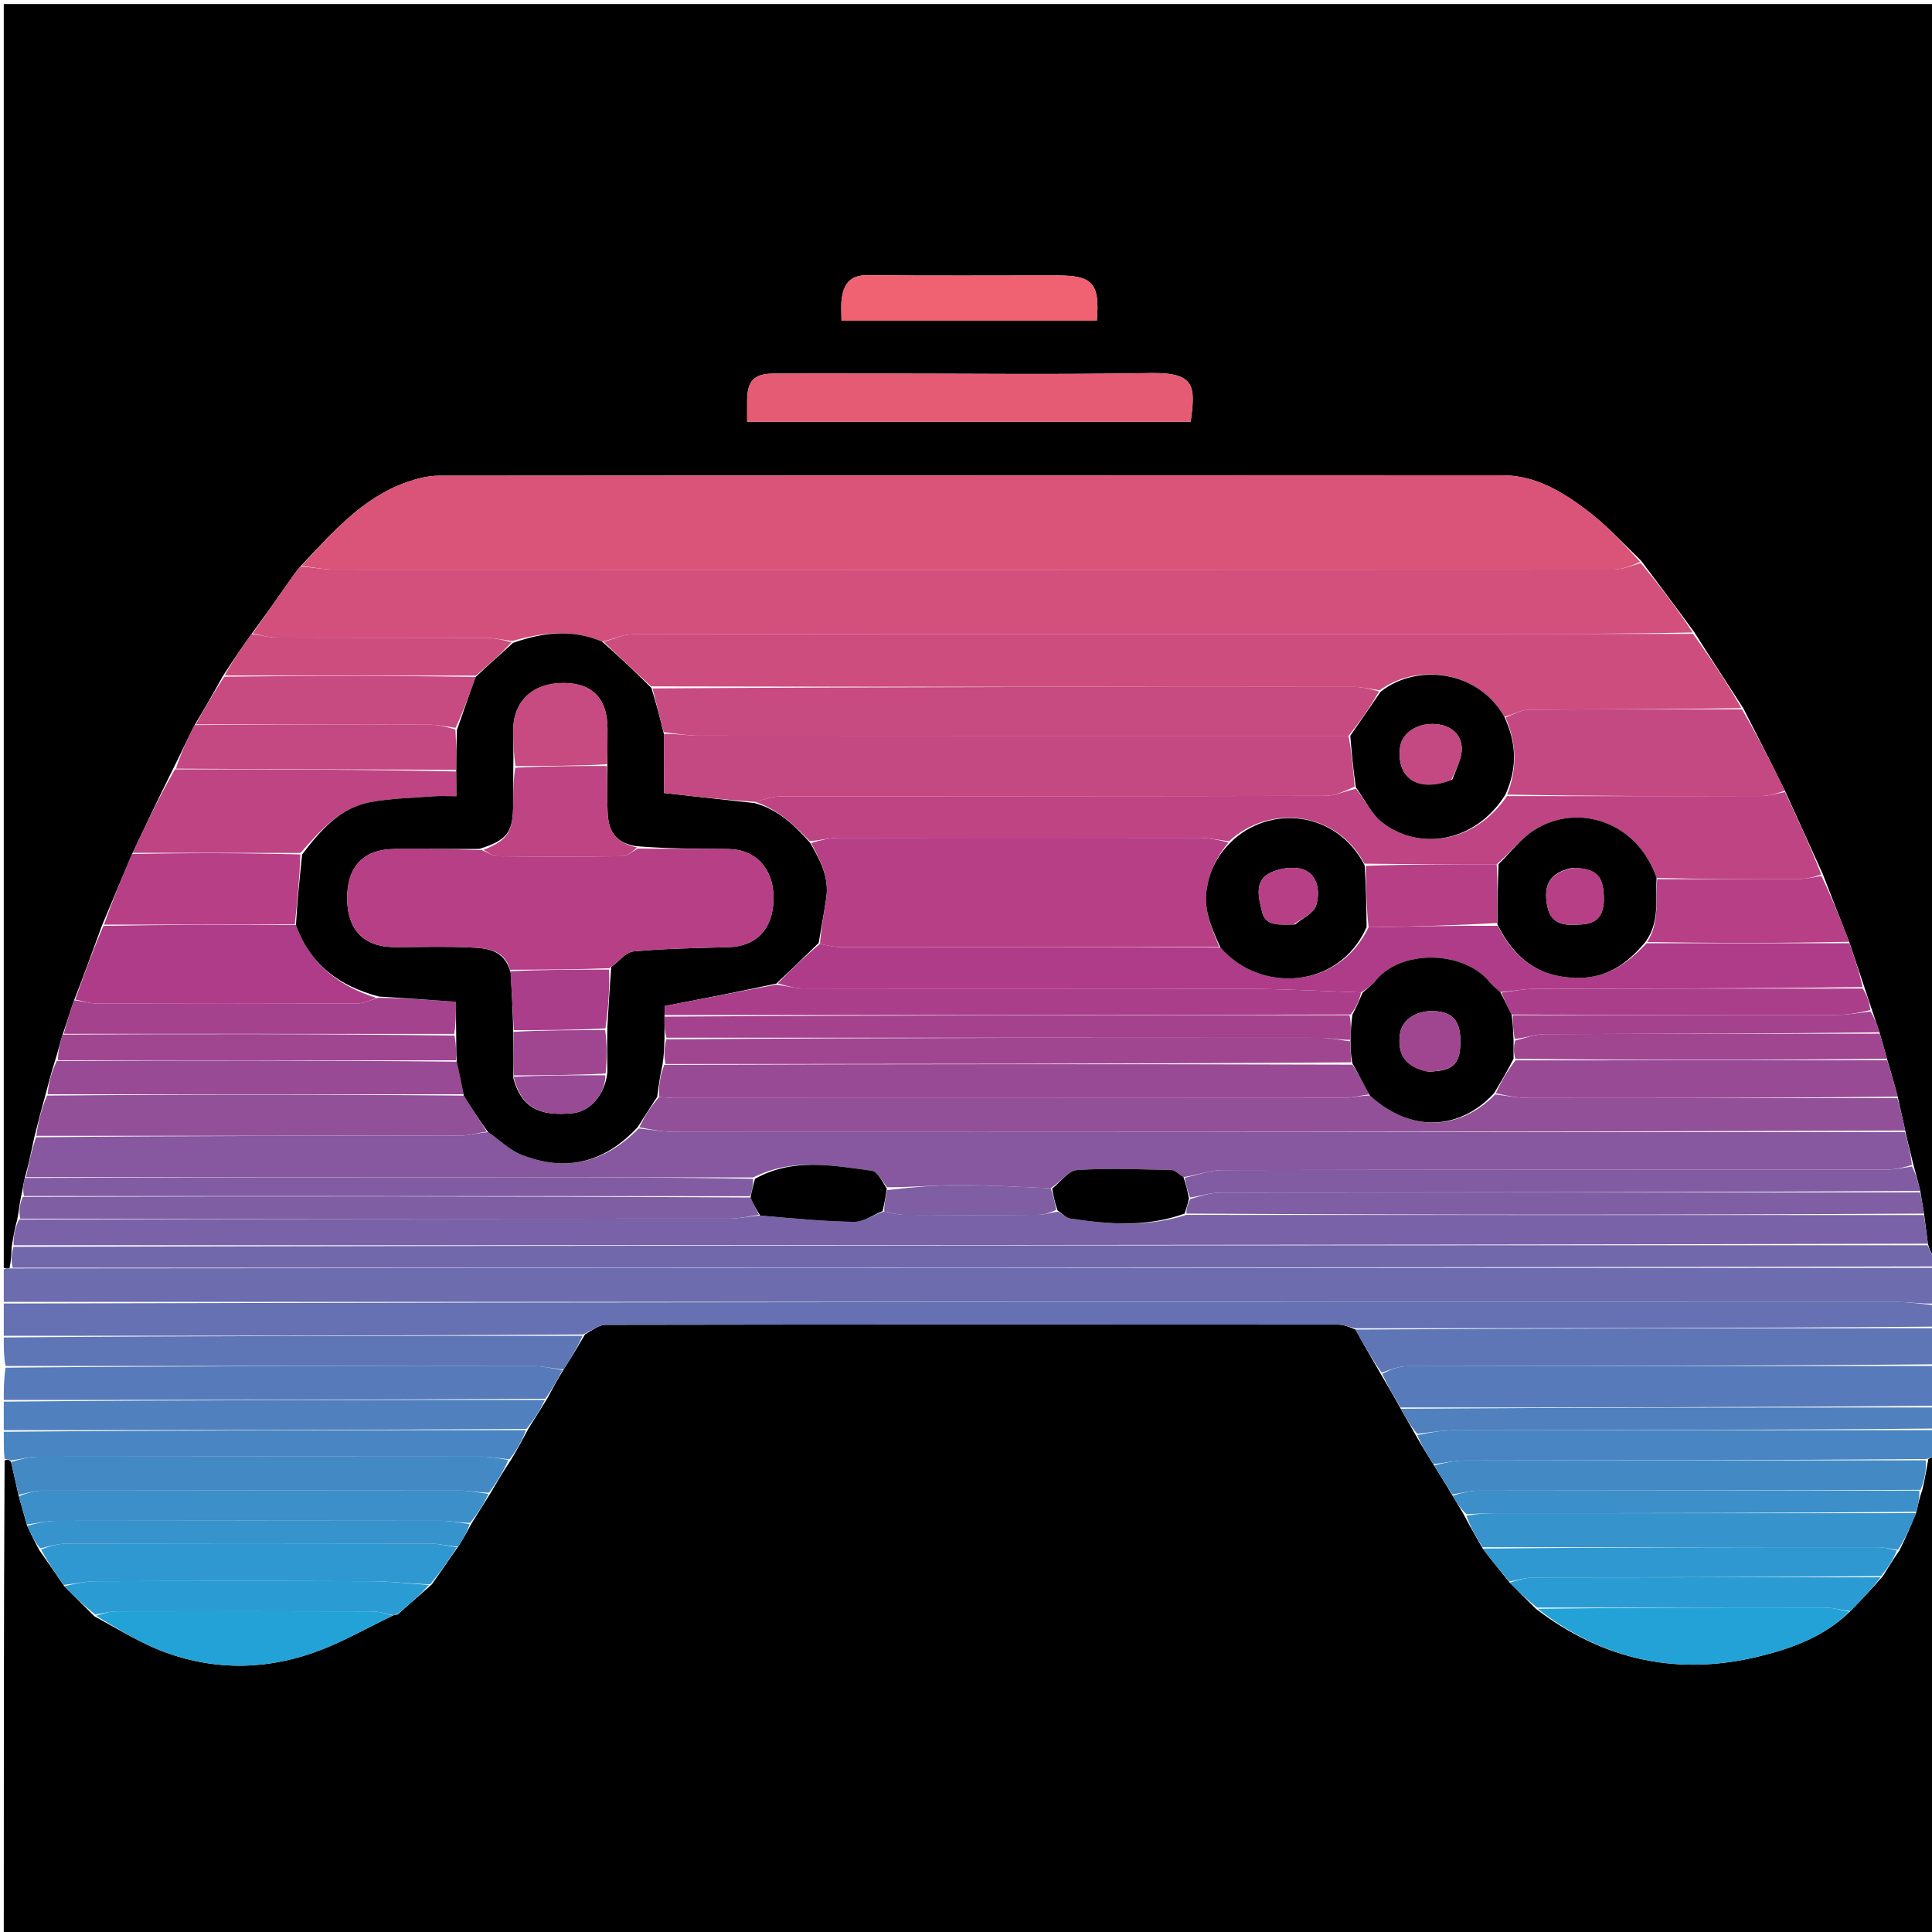
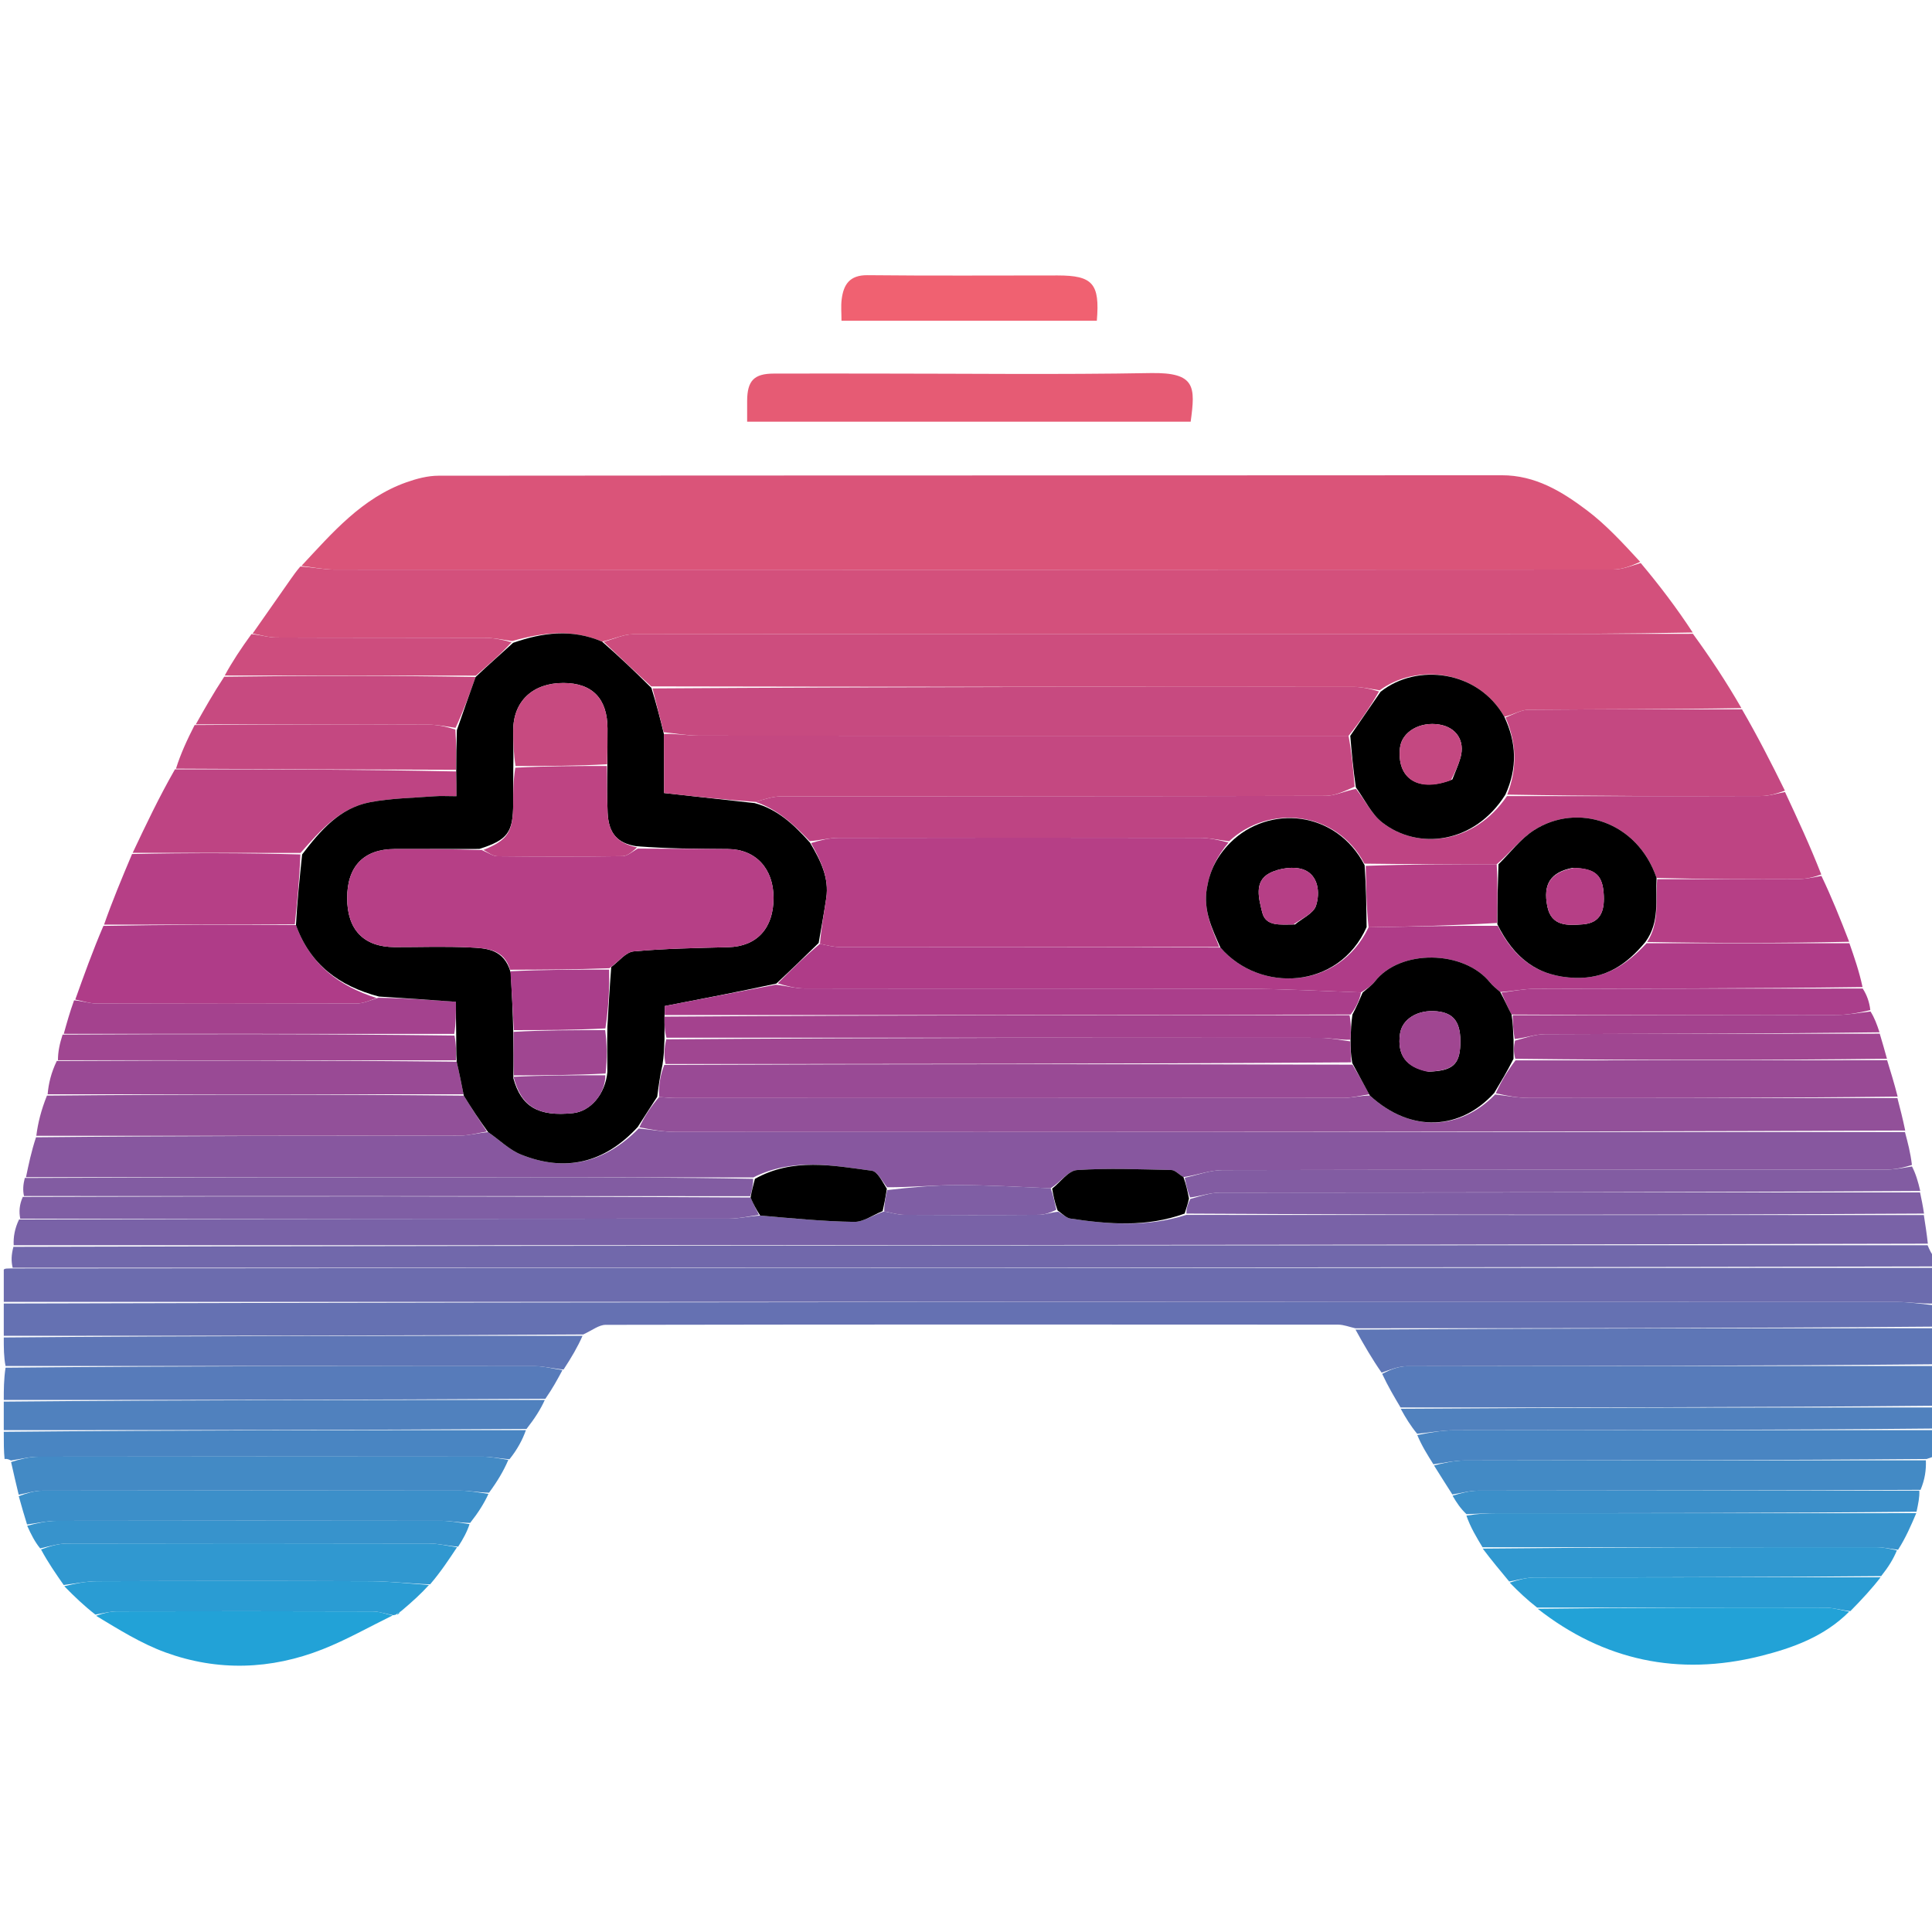
<svg xmlns="http://www.w3.org/2000/svg" version="1.1" id="Layer_1" x="0px" y="0px" width="100%" viewBox="0 0 512 512" enable-background="new 0 0 512 512" xml:space="preserve">
-   <path fill="#000000" opacity="1" stroke="none" d=" M1,336   C1,224.374 1,112.748 1,1.061   C171.563,1.061 342.126,1.061 513,1.061   C513,111.356 513,221.712 512.669,332.785   C511.836,332.336 511.335,331.169 510.901,329.591   C510.59,326.787 510.212,324.394 509.887,321.615   C509.571,319.487 509.202,317.744 508.886,315.618   C508.311,313.123 507.682,311.011 507.032,308.501   C506.285,305.404 505.559,302.705 504.899,299.604   C504.255,296.469 503.544,293.734 502.897,290.61   C502.009,287.134 501.058,284.047 500.062,280.577   C499.394,278.108 498.772,276.021 498.088,273.569   C497.392,271.457 496.757,269.71 496.071,267.594   C495.387,265.472 494.753,263.718 494.068,261.576   C492.714,257.445 491.411,253.701 490.048,249.58   C487.676,243.435 485.363,237.668 483.011,231.529   C479.664,224.07 476.355,216.983 473.013,209.53   C469.359,202.101 465.739,195.037 461.968,187.651   C457.584,180.874 453.351,174.418 449.059,167.608   C444.35,161.134 439.7,155.015 434.915,148.593   C430.058,143.902 425.658,139.089 420.538,135.232   C413.926,130.251 406.896,125.94 397.983,125.947   C304.055,126.021 210.128,125.977 116.2,126.067   C113.355,126.07 110.398,126.855 107.685,127.818   C95.908,132 88.058,141.207 79.588,150.133   C78.554,151.34 77.812,152.379 77.079,153.426   C73.702,158.247 70.327,163.071 66.635,168.041   C63.912,171.799 61.505,175.409 58.956,179.344   C56.505,183.767 54.197,187.866 51.584,192.141   C49.557,196.089 47.834,199.862 45.839,203.817   C42.099,211.332 38.633,218.665 35.001,226.322   C32.279,232.764 29.722,238.881 26.996,245.331   C24.533,252.074 22.241,258.485 19.631,265.097   C18.509,268.19 17.703,271.082 16.589,274.182   C15.814,276.58 15.349,278.77 14.573,281.161   C13.565,284.243 12.866,287.122 11.987,290.346   C10.927,294.128 10.047,297.565 9.085,301.392   C8.298,305.175 7.593,308.567 6.573,312.175   C6.133,313.913 6.009,315.435 5.562,317.184   C5.122,319.259 5.004,321.107 4.57,323.169   C3.891,325.59 3.528,327.796 3.1,330.425   C2.984,332.551 2.935,334.255 2.514,336.132   C1.762,336.203 1.381,336.101 1,336  M230.5,98.997   C222.008,98.997 213.517,98.976 205.025,99.005   C199.83,99.023 198.037,100.891 198.002,106.193   C197.99,107.977 198,109.761 198,111.75   C237.502,111.75 276.538,111.75 315.54,111.75   C316.789,102.519 316.934,98.654 304.925,98.867   C280.457,99.302 255.976,98.997 230.5,98.997  M240.501,84.997   C257.243,84.997 273.984,84.997 290.671,84.997   C291.511,75.133 289.559,72.997 280.263,72.997   C263.472,72.997 246.68,73.105 229.891,72.929   C225.119,72.879 223.512,75.45 223.038,79.44   C222.832,81.17 223.003,82.945 223.003,84.997   C228.908,84.997 234.205,84.997 240.501,84.997  z" />
-   <path fill="#000000" opacity="1" stroke="none" d=" M513,386   C513,428.309 513,470.618 513,512.964   C342.455,512.964 171.91,512.964 1,512.964   C1,471.313 1,429.625 1.215,387.117   C1.917,386.547 2.404,386.796 2.937,387.456   C3.638,390.614 4.294,393.361 4.972,396.495   C5.718,399.255 6.442,401.627 7.204,404.341   C8.244,406.658 9.248,408.634 10.471,410.889   C12.754,414.126 14.818,417.084 17.027,420.357   C19.745,423.13 22.317,425.588 25.056,428.356   C31.413,431.788 37.372,435.544 43.841,437.902   C57.698,442.955 71.792,442.486 85.491,437.077   C91.864,434.561 97.875,431.127 104.285,428.056   C104.521,428.002 104.986,427.872 105.264,427.906   C105.745,427.642 105.949,427.345 106.452,426.904   C109.205,424.528 111.66,422.295 114.414,419.899   C116.847,416.504 118.981,413.272 121.413,409.886   C122.752,407.82 123.793,405.91 124.989,403.687   C126.711,400.91 128.277,398.447 130,395.669   C131.806,392.586 133.455,389.818 135.407,386.884   C137.083,384.146 138.458,381.575 139.986,378.69   C141.705,375.918 143.269,373.461 144.99,370.688   C146.447,367.95 147.748,365.527 149.354,362.934   C151.384,359.842 153.109,356.922 155.023,353.645   C156.97,352.527 158.726,351.099 160.485,351.096   C225.182,350.982 289.879,350.993 354.577,351.042   C356.108,351.043 357.638,351.671 359.218,352.351   C361.496,356.501 363.725,360.306 366.099,364.426   C367.884,367.492 369.525,370.245 371.205,373.338   C372.547,375.787 373.849,377.896 375.187,380.348   C376.772,383.142 378.319,385.595 380.024,388.362   C381.75,391.134 383.319,393.59 384.942,396.377   C386.031,398.25 387.067,399.79 388.091,401.717   C389.681,404.749 391.284,407.395 392.938,410.394   C395.311,413.535 397.633,416.324 400.087,419.413   C402.44,421.822 404.661,423.931 407.033,426.356   C425.006,440.064 444.823,444.262 466.421,438.902   C475.066,436.756 483.503,433.695 490.366,426.966   C493.4,423.883 496.117,420.943 498.985,417.691   C500.44,415.286 501.743,413.193 503.361,410.921   C505.06,407.498 506.445,404.251 507.901,400.622   C508.353,398.507 508.733,396.774 509.439,394.834   C510.121,392.085 510.477,389.543 511.033,386.652   C511.822,386.201 512.411,386.1 513,386  z" />
+   <path fill="transparent" opacity="1" stroke="none" d=" M1,336   C1,224.374 1,112.748 1,1.061   C171.563,1.061 342.126,1.061 513,1.061   C513,111.356 513,221.712 512.669,332.785   C511.836,332.336 511.335,331.169 510.901,329.591   C510.59,326.787 510.212,324.394 509.887,321.615   C509.571,319.487 509.202,317.744 508.886,315.618   C508.311,313.123 507.682,311.011 507.032,308.501   C506.285,305.404 505.559,302.705 504.899,299.604   C504.255,296.469 503.544,293.734 502.897,290.61   C502.009,287.134 501.058,284.047 500.062,280.577   C499.394,278.108 498.772,276.021 498.088,273.569   C497.392,271.457 496.757,269.71 496.071,267.594   C495.387,265.472 494.753,263.718 494.068,261.576   C492.714,257.445 491.411,253.701 490.048,249.58   C487.676,243.435 485.363,237.668 483.011,231.529   C479.664,224.07 476.355,216.983 473.013,209.53   C469.359,202.101 465.739,195.037 461.968,187.651   C457.584,180.874 453.351,174.418 449.059,167.608   C444.35,161.134 439.7,155.015 434.915,148.593   C430.058,143.902 425.658,139.089 420.538,135.232   C413.926,130.251 406.896,125.94 397.983,125.947   C304.055,126.021 210.128,125.977 116.2,126.067   C113.355,126.07 110.398,126.855 107.685,127.818   C95.908,132 88.058,141.207 79.588,150.133   C78.554,151.34 77.812,152.379 77.079,153.426   C73.702,158.247 70.327,163.071 66.635,168.041   C63.912,171.799 61.505,175.409 58.956,179.344   C56.505,183.767 54.197,187.866 51.584,192.141   C49.557,196.089 47.834,199.862 45.839,203.817   C42.099,211.332 38.633,218.665 35.001,226.322   C32.279,232.764 29.722,238.881 26.996,245.331   C24.533,252.074 22.241,258.485 19.631,265.097   C18.509,268.19 17.703,271.082 16.589,274.182   C15.814,276.58 15.349,278.77 14.573,281.161   C13.565,284.243 12.866,287.122 11.987,290.346   C10.927,294.128 10.047,297.565 9.085,301.392   C8.298,305.175 7.593,308.567 6.573,312.175   C6.133,313.913 6.009,315.435 5.562,317.184   C5.122,319.259 5.004,321.107 4.57,323.169   C3.891,325.59 3.528,327.796 3.1,330.425   C2.984,332.551 2.935,334.255 2.514,336.132   C1.762,336.203 1.381,336.101 1,336  M230.5,98.997   C222.008,98.997 213.517,98.976 205.025,99.005   C199.83,99.023 198.037,100.891 198.002,106.193   C197.99,107.977 198,109.761 198,111.75   C237.502,111.75 276.538,111.75 315.54,111.75   C316.789,102.519 316.934,98.654 304.925,98.867   C280.457,99.302 255.976,98.997 230.5,98.997  M240.501,84.997   C257.243,84.997 273.984,84.997 290.671,84.997   C291.511,75.133 289.559,72.997 280.263,72.997   C263.472,72.997 246.68,73.105 229.891,72.929   C225.119,72.879 223.512,75.45 223.038,79.44   C222.832,81.17 223.003,82.945 223.003,84.997   C228.908,84.997 234.205,84.997 240.501,84.997  z" />
+   <path fill="transparent" opacity="1" stroke="none" d=" M513,386   C513,428.309 513,470.618 513,512.964   C342.455,512.964 171.91,512.964 1,512.964   C1,471.313 1,429.625 1.215,387.117   C1.917,386.547 2.404,386.796 2.937,387.456   C3.638,390.614 4.294,393.361 4.972,396.495   C5.718,399.255 6.442,401.627 7.204,404.341   C8.244,406.658 9.248,408.634 10.471,410.889   C12.754,414.126 14.818,417.084 17.027,420.357   C19.745,423.13 22.317,425.588 25.056,428.356   C31.413,431.788 37.372,435.544 43.841,437.902   C57.698,442.955 71.792,442.486 85.491,437.077   C91.864,434.561 97.875,431.127 104.285,428.056   C104.521,428.002 104.986,427.872 105.264,427.906   C105.745,427.642 105.949,427.345 106.452,426.904   C109.205,424.528 111.66,422.295 114.414,419.899   C116.847,416.504 118.981,413.272 121.413,409.886   C122.752,407.82 123.793,405.91 124.989,403.687   C126.711,400.91 128.277,398.447 130,395.669   C131.806,392.586 133.455,389.818 135.407,386.884   C137.083,384.146 138.458,381.575 139.986,378.69   C141.705,375.918 143.269,373.461 144.99,370.688   C146.447,367.95 147.748,365.527 149.354,362.934   C151.384,359.842 153.109,356.922 155.023,353.645   C156.97,352.527 158.726,351.099 160.485,351.096   C225.182,350.982 289.879,350.993 354.577,351.042   C356.108,351.043 357.638,351.671 359.218,352.351   C361.496,356.501 363.725,360.306 366.099,364.426   C367.884,367.492 369.525,370.245 371.205,373.338   C372.547,375.787 373.849,377.896 375.187,380.348   C376.772,383.142 378.319,385.595 380.024,388.362   C381.75,391.134 383.319,393.59 384.942,396.377   C386.031,398.25 387.067,399.79 388.091,401.717   C389.681,404.749 391.284,407.395 392.938,410.394   C395.311,413.535 397.633,416.324 400.087,419.413   C402.44,421.822 404.661,423.931 407.033,426.356   C425.006,440.064 444.823,444.262 466.421,438.902   C475.066,436.756 483.503,433.695 490.366,426.966   C493.4,423.883 496.117,420.943 498.985,417.691   C500.44,415.286 501.743,413.193 503.361,410.921   C505.06,407.498 506.445,404.251 507.901,400.622   C508.353,398.507 508.733,396.774 509.439,394.834   C510.121,392.085 510.477,389.543 511.033,386.652   C511.822,386.201 512.411,386.1 513,386  z" />
  <path fill="#6C6CAE" opacity="1" stroke="none" d=" M1,336.45   C1.381,336.101 1.762,336.203 2.987,336.141   C173.555,335.986 343.277,335.993 513,336   C513,339.031 513,342.061 512.592,345.458   C509.046,345.549 505.909,345.035 502.772,345.034   C335.515,344.996 168.257,345 1,345   C1,342.3 1,339.6 1,336.45  z" />
  <path fill="#6571B2" opacity="1" stroke="none" d=" M1,345.45   C168.257,345 335.515,344.996 502.772,345.034   C505.909,345.035 509.046,345.549 512.592,345.912   C513,347.714 513,349.429 512.531,351.572   C461.098,352.003 410.134,352.004 359.169,352.006   C357.638,351.671 356.108,351.043 354.577,351.042   C289.879,350.993 225.182,350.982 160.485,351.096   C158.726,351.099 156.97,352.527 154.565,353.645   C102.945,354 51.973,354 1,354   C1,351.3 1,348.6 1,345.45  z" />
  <path fill="#7168AB" opacity="1" stroke="none" d=" M513,335.625   C343.277,335.993 173.555,335.986 3.359,335.969   C2.935,334.255 2.984,332.551 3.558,330.424   C172.999,330.002 341.916,330.002 510.834,330.002   C511.335,331.169 511.836,332.336 512.669,333.251   C513,333.75 513,334.5 513,335.625  z" />
  <path fill="#577BBA" opacity="1" stroke="none" d=" M371.165,372.998   C369.525,370.245 367.884,367.492 366.285,364.079   C368.503,362.946 370.68,362.064 372.858,362.06   C419.572,361.981 466.286,362 513,362   C513,365.361 513,368.723 512.531,372.541   C465.097,372.998 418.131,372.998 371.165,372.998  z" />
  <path fill="#5E76B6" opacity="1" stroke="none" d=" M513,361.546   C466.286,362 419.572,361.981 372.858,362.06   C370.68,362.064 368.503,362.946 366.14,363.766   C363.725,360.306 361.496,356.501 359.218,352.351   C410.134,352.004 461.098,352.003 512.531,352   C513,355.031 513,358.061 513,361.546  z" />
  <path fill="#577BBA" opacity="1" stroke="none" d=" M149.05,363.105   C147.748,365.527 146.447,367.95 144.532,370.687   C96.279,371.001 48.639,371.001 1,371   C1,368.3 1,365.6 1.469,362.45   C48.554,362 95.17,361.983 141.786,362.047   C144.208,362.05 146.629,362.737 149.05,363.105  z" />
  <path fill="#5E76B6" opacity="1" stroke="none" d=" M149.354,362.934   C146.629,362.737 144.208,362.05 141.786,362.047   C95.17,361.983 48.554,362 1.469,362   C1,359.629 1,357.259 1,354.444   C51.973,354 102.945,354 154.376,354.001   C153.109,356.922 151.384,359.842 149.354,362.934  z" />
  <path fill="#5081BE" opacity="1" stroke="none" d=" M1,371.444   C48.639,371.001 96.279,371.001 144.376,371.003   C143.269,373.461 141.705,375.918 139.528,378.689   C92.944,379.002 46.972,379.001 1,379   C1,376.629 1,374.259 1,371.444  z" />
  <path fill="#4985C2" opacity="1" stroke="none" d=" M379.866,388.047   C378.319,385.595 376.772,383.142 375.596,380.305   C379.097,379.614 382.226,379.044 385.356,379.04   C427.904,378.981 470.452,379 513,379   C513,381.042 513,383.083 513,385.562   C512.411,386.1 511.822,386.201 510.575,386.651   C469.344,387.001 428.771,386.98 388.198,387.045   C385.42,387.05 382.643,387.698 379.866,388.047  z" />
  <path fill="#4985C2" opacity="1" stroke="none" d=" M1,379.444   C46.972,379.001 92.944,379.002 139.374,379.004   C138.458,381.575 137.083,384.146 135.014,386.724   C132.188,386.488 130.057,386.035 127.925,386.033   C88.691,385.99 49.456,385.983 10.222,386.046   C7.777,386.05 5.334,386.698 2.891,387.046   C2.404,386.796 1.917,386.547 1.215,386.649   C1,384.629 1,382.259 1,379.444  z" />
  <path fill="#5081BE" opacity="1" stroke="none" d=" M513,378.572   C470.452,379 427.904,378.981 385.356,379.04   C382.226,379.044 379.097,379.614 375.559,379.963   C373.849,377.896 372.547,375.787 371.205,373.338   C418.131,372.998 465.097,372.998 512.531,372.999   C513,374.714 513,376.429 513,378.572  z" />
  <path fill="#DA5479" opacity="1" stroke="none" d=" M79.885,149.969   C88.058,141.207 95.908,132 107.685,127.818   C110.398,126.855 113.355,126.07 116.2,126.067   C210.128,125.977 304.055,126.021 397.983,125.947   C406.896,125.94 413.926,130.251 420.538,135.232   C425.658,139.089 430.058,143.902 434.669,148.901   C432.196,150.008 429.834,150.936 427.472,150.938   C314.571,151.009 201.671,151.008 88.77,150.957   C85.808,150.955 82.846,150.313 79.885,149.969  z" />
  <path fill="#D3507C" opacity="1" stroke="none" d=" M79.588,150.133   C82.846,150.313 85.808,150.955 88.77,150.957   C201.671,151.008 314.571,151.009 427.472,150.938   C429.834,150.936 432.196,150.008 434.804,149.204   C439.7,155.015 444.35,161.134 448.583,167.615   C431.172,167.985 414.178,167.998 397.184,167.999   C320.711,168.001 244.237,167.98 167.764,168.088   C165.163,168.092 162.564,169.393 159.568,170.037   C151.477,166.587 143.792,167.624 135.718,169.886   C133.032,169.485 130.739,169.039 128.445,169.032   C110.028,168.974 91.61,169.034 73.193,168.951   C71.111,168.941 69.032,168.262 66.951,167.894   C70.327,163.071 73.702,158.247 77.079,153.426   C77.812,152.379 78.554,151.34 79.588,150.133  z" />
  <path fill="#87579F" opacity="1" stroke="none" d=" M504.833,300.006   C505.559,302.705 506.285,305.404 506.678,308.724   C504.046,309.564 501.746,309.972 499.446,309.973   C440.962,310.009 382.479,309.966 323.995,310.092   C320.649,310.099 317.305,311.413 313.628,311.947   C312.343,311.182 311.402,310.093 310.437,310.071   C302.099,309.886 293.732,309.526 285.432,310.081   C283.133,310.235 281.028,313.277 278.437,314.9   C269.984,314.536 261.927,314.062 253.869,314.064   C247.635,314.065 241.4,314.662 235.087,314.635   C233.688,312.88 232.506,310.455 231.024,310.255   C220.648,308.859 210.137,306.761 199.643,312.031   C179.226,312.014 159.285,312.004 139.345,311.998   C95.193,311.984 51.041,311.973 6.889,311.96   C7.593,308.567 8.298,305.175 9.543,301.392   C47.321,301.001 84.56,301.021 121.798,300.952   C124.214,300.947 126.628,300.251 129.351,300.024   C132.433,302.133 134.958,304.711 138.024,305.947   C149.782,310.686 160.168,308.273 169.28,299.046   C172.83,299.427 175.964,299.965 179.099,299.966   C287.677,300.011 396.255,300.005 504.833,300.006  z" />
  <path fill="#CD4D7E" opacity="1" stroke="none" d=" M159.964,170.089   C162.564,169.393 165.163,168.092 167.764,168.088   C244.237,167.98 320.711,168.001 397.184,167.999   C414.178,167.998 431.172,167.985 448.643,167.97   C453.351,174.418 457.584,180.874 461.491,187.656   C442.458,187.989 423.75,187.93 405.044,188.094   C403.011,188.111 400.989,189.412 398.659,189.95   C391.659,177.609 375.482,175.679 365.636,182.94   C363.088,182.565 360.952,182.039 358.816,182.038   C296.839,182.008 234.862,182.03 172.577,181.9   C168.167,177.868 164.066,173.978 159.964,170.089  z" />
  <path fill="#7962A7" opacity="1" stroke="none" d=" M510.901,329.591   C341.916,330.002 172.999,330.002 3.624,330.002   C3.528,327.796 3.891,325.59 5.046,323.178   C68.303,322.981 130.767,323.002 193.232,322.954   C195.861,322.952 198.49,322.306 201.468,322.137   C209.995,322.866 218.169,323.687 226.353,323.808   C228.859,323.844 231.393,321.957 234.327,321.047   C236.362,321.422 237.983,321.932 239.608,321.942   C251.505,322.012 263.404,322.02 275.302,321.937   C276.906,321.926 278.506,321.294 280.439,321.12   C281.729,321.855 282.635,322.778 283.656,322.932   C293.783,324.453 303.909,325.276 314.363,321.964   C379.837,321.982 444.836,321.991 509.835,322   C510.212,324.394 510.59,326.787 510.901,329.591  z" />
  <path fill="#BE4483" opacity="1" stroke="none" d=" M473.047,209.896   C476.355,216.983 479.664,224.07 482.657,231.751   C480.384,232.562 478.428,232.959 476.47,232.968   C464.037,233.023 451.604,232.992 439.007,232.662   C433.928,217.724 418.071,212.612 406.553,219.998   C402.953,222.306 400.235,225.989 396.637,229.034   C384.736,229.031 373.311,229.037 361.591,228.873   C354.107,214.707 336.203,213.135 325.722,222.953   C322.842,222.575 320.38,222.045 317.916,222.041   C286.016,221.985 254.115,221.981 222.215,222.049   C219.772,222.054 217.331,222.703 214.589,222.912   C210.269,218.387 205.954,214.429 200.201,212.511   C202.62,211.794 204.836,211.053 207.052,211.049   C255.126,210.983 303.201,211.032 351.276,210.909   C353.868,210.902 356.458,209.588 359.362,209.061   C361.838,212.172 363.494,215.752 366.257,217.923   C375.768,225.398 390.743,223.664 399.362,210.97   C422.152,210.984 444.466,211.021 466.78,210.95   C468.87,210.944 470.958,210.263 473.047,209.896  z" />
  <path fill="#925099" opacity="1" stroke="none" d=" M504.899,299.604   C396.255,300.005 287.677,300.011 179.099,299.966   C175.964,299.965 172.83,299.427 169.436,298.743   C170.839,295.785 172.503,293.222 174.688,290.724   C176.538,290.856 177.868,290.983 179.197,290.983   C238.128,290.995 297.058,291.006 355.989,290.955   C358.284,290.953 360.579,290.335 363.024,290.321   C374.086,300.475 387.162,299.372 396.24,290.037   C399.457,290.42 402.253,290.957 405.051,290.962   C437.645,291.021 470.239,290.999 502.833,290.999   C503.544,293.734 504.255,296.469 504.899,299.604  z" />
  <path fill="#AF3C88" opacity="1" stroke="none" d=" M490.107,249.958   C491.411,253.701 492.714,257.445 493.592,261.584   C464.366,261.986 435.565,261.963 406.764,262.046   C403.803,262.054 400.843,262.692 397.581,262.897   C396.461,261.949 395.554,261.21 394.835,260.32   C387.936,251.776 371.073,251.461 364.376,260.084   C363.489,261.226 362.21,262.063 360.686,262.998   C350.339,262.636 340.418,262.071 330.496,262.044   C291.401,261.937 252.305,262.02 213.21,261.953   C210.79,261.948 208.371,261.263 206.119,260.6   C209.842,256.836 213.397,253.366 217.305,250.118   C219.286,250.56 220.912,250.968 222.539,250.97   C256.064,250.995 289.59,250.974 323.419,251.101   C333.839,263.22 354.823,262.293 362.688,245.745   C374.418,245.536 385.626,245.267 396.913,245.354   C401.307,254.003 407.599,258.843 417.456,259.14   C425.538,259.383 431.056,255.651 436.36,249.969   C454.593,249.97 472.35,249.964 490.107,249.958  z" />
  <path fill="#C44881" opacity="1" stroke="none" d=" M473.013,209.53   C470.958,210.263 468.87,210.944 466.78,210.95   C444.466,211.021 422.152,210.984 399.426,210.58   C402.171,203.486 401.878,196.798 398.962,190.118   C400.989,189.412 403.011,188.111 405.044,188.094   C423.75,187.93 442.458,187.989 461.643,187.978   C465.739,195.037 469.359,202.101 473.013,209.53  z" />
  <path fill="#E65B74" opacity="1" stroke="none" d=" M231,98.997   C255.976,98.997 280.457,99.302 304.925,98.867   C316.934,98.654 316.789,102.519 315.54,111.75   C276.538,111.75 237.502,111.75 198,111.75   C198,109.761 197.99,107.977 198.002,106.193   C198.037,100.891 199.83,99.023 205.025,99.005   C213.517,98.976 222.008,98.997 231,98.997  z" />
  <path fill="#BE4483" opacity="1" stroke="none" d=" M35.166,225.997   C38.633,218.665 42.099,211.332 46.364,203.887   C71.72,203.849 96.278,203.924 120.906,204.443   C120.975,206.803 120.975,208.719 120.975,211.004   C118.623,211.004 116.825,210.888 115.046,211.025   C109.362,211.464 103.596,211.536 98.025,212.604   C90.046,214.135 84.941,220.025 79.64,226.034   C64.498,226.016 49.832,226.007 35.166,225.997  z" />
  <path fill="#AF3C88" opacity="1" stroke="none" d=" M19.949,264.896   C22.241,258.485 24.533,252.074 27.404,245.372   C44.697,245.043 61.412,245.004 78.431,245.153   C82.23,255.675 89.884,261.312 99.796,264.488   C97.879,265.204 96.167,265.942 94.452,265.947   C71.535,266.024 48.617,266.025 25.7,265.951   C23.782,265.945 21.866,265.264 19.949,264.896  z" />
  <path fill="#925099" opacity="1" stroke="none" d=" M129.043,299.876   C126.628,300.251 124.214,300.947 121.798,300.952   C84.56,301.021 47.321,301.001 9.625,301.002   C10.047,297.565 10.927,294.128 12.445,290.346   C49.666,290.001 86.25,290.001 122.91,290.356   C125.006,293.766 127.024,296.821 129.043,299.876  z" />
  <path fill="#7F5EA4" opacity="1" stroke="none" d=" M201.119,321.96   C198.49,322.306 195.861,322.952 193.232,322.954   C130.767,323.002 68.303,322.981 5.362,322.964   C5.004,321.107 5.122,319.259 6.038,317.193   C70.837,316.983 134.836,316.991 198.902,317.351   C199.686,319.122 200.402,320.541 201.119,321.96  z" />
  <path fill="#7F5EA4" opacity="1" stroke="none" d=" M509.887,321.615   C444.836,321.991 379.837,321.982 314.418,321.615   C314.387,320.171 314.775,319.085 315.433,317.735   C318.231,316.98 320.758,316.065 323.287,316.062   C385.136,315.983 446.985,316.001 508.833,316.001   C509.202,317.744 509.571,319.487 509.887,321.615  z" />
  <path fill="#825CA2" opacity="1" stroke="none" d=" M508.886,315.618   C446.985,316.001 385.136,315.983 323.287,316.062   C320.758,316.065 318.231,316.98 315.364,317.352   C314.67,315.528 314.315,313.824 313.961,312.119   C317.305,311.413 320.649,310.099 323.995,310.092   C382.479,309.966 440.962,310.009 499.446,309.973   C501.746,309.972 504.046,309.564 506.7,309.122   C507.682,311.011 508.311,313.123 508.886,315.618  z" />
  <path fill="#994A95" opacity="1" stroke="none" d=" M502.897,290.61   C470.239,290.999 437.645,291.021 405.051,290.962   C402.253,290.957 399.457,290.42 396.41,289.732   C397.829,286.557 399.497,283.78 401.624,281.003   C434.757,280.988 467.432,280.974 500.107,280.96   C501.058,284.047 502.009,287.134 502.897,290.61  z" />
  <path fill="#994A95" opacity="1" stroke="none" d=" M122.833,290.001   C86.25,290.001 49.666,290.001 12.625,290.001   C12.866,287.122 13.565,284.243 15.049,281.17   C50.835,280.985 85.834,280.995 121.02,281.357   C121.748,284.473 122.291,287.237 122.833,290.001  z" />
  <path fill="#825CA2" opacity="1" stroke="none" d=" M198.835,316.999   C134.836,316.991 70.837,316.983 6.361,316.966   C6.009,315.435 6.133,313.913 6.573,312.175   C51.041,311.973 95.193,311.984 139.345,311.998   C159.285,312.004 179.226,312.014 199.583,312.399   C199.611,314.184 199.223,315.591 198.835,316.999  z" />
  <path fill="#B63F86" opacity="1" stroke="none" d=" M78.127,244.965   C61.412,245.004 44.697,245.043 27.574,245.04   C29.722,238.881 32.279,232.764 35.001,226.322   C49.832,226.007 64.498,226.016 79.593,226.434   C79.391,232.883 78.759,238.924 78.127,244.965  z" />
  <path fill="#C74A80" opacity="1" stroke="none" d=" M51.889,191.964   C54.197,187.866 56.505,183.767 59.418,179.341   C82.055,179.023 104.088,179.033 126.047,179.404   C124.356,184.189 122.738,188.615 120.727,192.884   C118.044,192.485 115.757,192.04 113.468,192.033   C92.942,191.966 72.415,191.976 51.889,191.964  z" />
  <path fill="#C44881" opacity="1" stroke="none" d=" M51.584,192.141   C72.415,191.976 92.942,191.966 113.468,192.033   C115.757,192.04 118.044,192.485 120.679,193.338   C120.962,197.298 120.899,200.648 120.836,203.998   C96.278,203.924 71.72,203.849 46.637,203.704   C47.834,199.862 49.557,196.089 51.584,192.141  z" />
  <path fill="#A4428E" opacity="1" stroke="none" d=" M19.631,265.097   C21.866,265.264 23.782,265.945 25.7,265.951   C48.617,266.025 71.535,266.024 94.452,265.947   C96.167,265.942 97.879,265.204 100.228,264.42   C107.482,264.517 114.102,265 120.834,265.492   C120.834,268.453 120.834,271.227 120.375,274.002   C85.577,273.992 51.238,273.983 16.898,273.974   C17.703,271.082 18.509,268.19 19.631,265.097  z" />
  <path fill="#B63F86" opacity="1" stroke="none" d=" M490.048,249.58   C472.35,249.964 454.593,249.97 436.527,249.634   C439.902,244.347 438.694,238.515 439.171,232.99   C451.604,232.992 464.037,233.023 476.47,232.968   C478.428,232.959 480.384,232.562 482.695,232.123   C485.363,237.668 487.676,243.435 490.048,249.58  z" />
  <path fill="#F06171" opacity="1" stroke="none" d=" M240.002,84.997   C234.205,84.997 228.908,84.997 223.003,84.997   C223.003,82.945 222.832,81.17 223.038,79.44   C223.512,75.45 225.119,72.879 229.891,72.929   C246.68,73.105 263.472,72.997 280.263,72.997   C289.559,72.997 291.511,75.133 290.671,84.997   C273.984,84.997 257.243,84.997 240.002,84.997  z" />
  <path fill="#A04691" opacity="1" stroke="none" d=" M16.589,274.182   C51.238,273.983 85.577,273.992 120.442,274.435   C120.923,276.914 120.878,278.959 120.834,281.004   C85.834,280.995 50.835,280.985 15.359,280.968   C15.349,278.77 15.814,276.58 16.589,274.182  z" />
  <path fill="#CD4D7E" opacity="1" stroke="none" d=" M126.12,179.044   C104.088,179.033 82.055,179.023 59.561,179.015   C61.505,175.409 63.912,171.799 66.635,168.041   C69.032,168.262 71.111,168.941 73.193,168.951   C91.61,169.034 110.028,168.974 128.445,169.032   C130.739,169.039 133.032,169.485 135.573,170.2   C132.587,173.462 129.354,176.253 126.12,179.044  z" />
  <path fill="#A04691" opacity="1" stroke="none" d=" M500.062,280.577   C467.432,280.974 434.757,280.988 401.558,280.589   C401.082,278.78 401.13,277.386 401.486,275.778   C404.334,275.044 406.873,274.08 409.415,274.069   C438.993,273.941 468.571,273.956 498.149,273.933   C498.772,276.021 499.394,278.108 500.062,280.577  z" />
  <path fill="#AA3E8B" opacity="1" stroke="none" d=" M397.882,263.037   C400.843,262.692 403.803,262.054 406.764,262.046   C435.565,261.963 464.366,261.986 493.643,261.971   C494.753,263.718 495.387,265.472 495.655,267.686   C492.485,268.43 489.682,268.956 486.877,268.963   C458.211,269.036 429.545,269.025 400.583,268.864   C399.485,266.806 398.684,264.921 397.882,263.037  z" />
  <path fill="#A4428E" opacity="1" stroke="none" d=" M400.879,269.038   C429.545,269.025 458.211,269.036 486.877,268.963   C489.682,268.956 492.485,268.43 495.705,268.054   C496.757,269.71 497.392,271.457 498.088,273.569   C468.571,273.956 438.993,273.941 409.415,274.069   C406.873,274.08 404.334,275.044 401.415,275.349   C400.983,273.1 400.931,271.069 400.879,269.038  z" />
  <path fill="#438AC5" opacity="1" stroke="none" d=" M2.937,387.456   C5.334,386.698 7.777,386.05 10.222,386.046   C49.456,385.983 88.691,385.99 127.925,386.033   C130.057,386.035 132.188,386.488 134.712,386.891   C133.455,389.818 131.806,392.586 129.603,395.578   C126.745,395.535 124.441,395.038 122.138,395.035   C85.164,394.986 48.19,394.982 11.216,395.048   C9.127,395.051 7.039,395.739 4.95,396.108   C4.294,393.361 3.638,390.614 2.937,387.456  z" />
  <path fill="#3098D0" opacity="1" stroke="none" d=" M121.115,410.041   C118.981,413.272 116.847,416.504 113.982,419.87   C108.301,419.67 103.353,419.065 98.403,419.044   C74.179,418.944 49.955,418.963 25.731,419.045   C22.78,419.055 19.831,419.694 16.881,420.042   C14.818,417.084 12.754,414.126 10.87,410.622   C13.316,409.718 15.582,409.053 17.849,409.048   C49.822,408.98 81.796,408.979 113.769,409.046   C116.219,409.052 118.666,409.694 121.115,410.041  z" />
  <path fill="#3793CC" opacity="1" stroke="none" d=" M392.886,410.041   C391.284,407.395 389.681,404.749 388.616,401.658   C391.643,401.143 394.135,401.011 396.626,401.011   C433.694,400.999 470.762,401.004 507.83,401.005   C506.445,404.251 505.06,407.498 503.007,410.699   C500.713,410.436 499.085,410.03 497.458,410.029   C462.6,410.006 427.743,410.028 392.886,410.041  z" />
  <path fill="#438AC5" opacity="1" stroke="none" d=" M380.024,388.362   C382.643,387.698 385.42,387.05 388.198,387.045   C428.771,386.98 469.344,387.001 510.375,387.002   C510.477,389.543 510.121,392.085 508.963,394.826   C469.352,395.017 430.543,394.991 391.733,395.046   C389.451,395.049 387.169,395.697 384.887,396.045   C383.319,393.59 381.75,391.134 380.024,388.362  z" />
  <path fill="#3C8FC9" opacity="1" stroke="none" d=" M4.972,396.495   C7.039,395.739 9.127,395.051 11.216,395.048   C48.19,394.982 85.164,394.986 122.138,395.035   C124.441,395.038 126.745,395.535 129.446,395.894   C128.277,398.447 126.711,400.91 124.593,403.592   C121.745,403.54 119.449,403.039 117.153,403.035   C83.111,402.985 49.07,402.978 15.028,403.044   C12.407,403.049 9.787,403.667 7.166,404   C6.442,401.627 5.718,399.255 4.972,396.495  z" />
  <path fill="#22A2D7" opacity="1" stroke="none" d=" M490.05,427.108   C483.503,433.695 475.066,436.756 466.421,438.902   C444.823,444.262 425.006,440.064 407.509,426.348   C433.15,426.016 458.467,425.982 483.783,426.048   C485.873,426.054 487.961,426.739 490.05,427.108  z" />
  <path fill="#3098D0" opacity="1" stroke="none" d=" M392.938,410.394   C427.743,410.028 462.6,410.006 497.458,410.029   C499.085,410.03 500.713,410.436 502.693,410.876   C501.743,413.193 500.44,415.286 498.527,417.69   C467.512,418.001 437.106,417.977 406.701,418.048   C404.451,418.053 402.203,418.741 399.954,419.112   C397.633,416.324 395.311,413.535 392.938,410.394  z" />
  <path fill="#22A2D7" opacity="1" stroke="none" d=" M104.05,428.109   C97.875,431.127 91.864,434.561 85.491,437.077   C71.792,442.486 57.698,442.955 43.841,437.902   C37.372,435.544 31.413,431.788 25.449,428.197   C27.471,427.486 29.267,427.036 31.064,427.032   C53.643,426.984 76.222,426.976 98.801,427.049   C100.552,427.054 102.3,427.74 104.05,428.109  z" />
  <path fill="#2A9CD3" opacity="1" stroke="none" d=" M400.087,419.413   C402.203,418.741 404.451,418.053 406.701,418.048   C437.106,417.977 467.512,418.001 498.376,418.002   C496.117,420.943 493.4,423.883 490.366,426.966   C487.961,426.739 485.873,426.054 483.783,426.048   C458.467,425.982 433.15,426.016 407.358,426.031   C404.661,423.931 402.44,421.822 400.087,419.413  z" />
  <path fill="#3C8FC9" opacity="1" stroke="none" d=" M384.942,396.377   C387.169,395.697 389.451,395.049 391.733,395.046   C430.543,394.991 469.352,395.017 508.638,395.033   C508.733,396.774 508.353,398.507 507.901,400.622   C470.762,401.004 433.694,400.999 396.626,401.011   C394.135,401.011 391.643,401.143 388.627,401.271   C387.067,399.79 386.031,398.25 384.942,396.377  z" />
  <path fill="#2A9CD3" opacity="1" stroke="none" d=" M104.285,428.056   C102.3,427.74 100.552,427.054 98.801,427.049   C76.222,426.976 53.643,426.984 31.064,427.032   C29.267,427.036 27.471,427.486 25.281,427.887   C22.317,425.588 19.745,423.13 17.027,420.357   C19.831,419.694 22.78,419.055 25.731,419.045   C49.955,418.963 74.179,418.944 98.403,419.044   C103.353,419.065 108.301,419.67 113.682,420.034   C111.66,422.295 109.205,424.528 106.242,427.019   C105.457,427.441 105.208,427.639 104.986,427.872   C104.986,427.872 104.521,428.002 104.285,428.056  z" />
  <path fill="#3793CC" opacity="1" stroke="none" d=" M7.204,404.341   C9.787,403.667 12.407,403.049 15.028,403.044   C49.07,402.978 83.111,402.985 117.153,403.035   C119.449,403.039 121.745,403.54 124.437,403.905   C123.793,405.91 122.752,407.82 121.413,409.886   C118.666,409.694 116.219,409.052 113.769,409.046   C81.796,408.979 49.822,408.98 17.849,409.048   C15.582,409.053 13.316,409.718 10.651,410.344   C9.248,408.634 8.244,406.658 7.204,404.341  z" />
  <path fill="#22A2D7" opacity="1" stroke="none" d=" M105.264,427.906   C105.208,427.639 105.457,427.441 105.944,427.163   C105.949,427.345 105.745,427.642 105.264,427.906  z" />
  <path fill="#000000" opacity="1" stroke="none" d=" M126.047,179.404   C129.354,176.253 132.587,173.462 135.966,170.358   C143.792,167.624 151.477,166.587 159.568,170.037   C164.066,173.978 168.167,177.868 172.624,182.294   C173.95,186.569 174.921,190.306 175.935,194.507   C175.978,200.202 175.978,205.435 175.978,210.162   C184.471,211.105 192.234,211.968 199.998,212.83   C205.954,214.429 210.269,218.387 214.642,223.281   C217.541,228.186 219.76,232.695 218.967,237.998   C218.373,241.975 217.629,245.93 216.952,249.895   C213.397,253.366 209.842,256.836 205.743,260.657   C195.613,262.856 186.027,264.704 176.166,266.605   C176.166,266.72 176.166,267.859 176.099,269.424   C176.077,271.566 176.122,273.283 176.1,275.431   C175.987,277.894 175.94,279.926 175.562,282.203   C174.876,285.185 174.522,287.922 174.167,290.659   C172.503,293.222 170.839,295.785 169.019,298.65   C160.168,308.273 149.782,310.686 138.024,305.947   C134.958,304.711 132.433,302.133 129.351,300.024   C127.024,296.821 125.006,293.766 122.91,290.356   C122.291,287.237 121.748,284.473 121.02,281.357   C120.878,278.959 120.923,276.914 120.9,274.435   C120.834,271.227 120.834,268.453 120.834,265.492   C114.102,265 107.482,264.517 100.431,264.101   C89.884,261.312 82.23,255.675 78.431,245.153   C78.759,238.924 79.391,232.883 80.069,226.442   C84.941,220.025 90.046,214.135 98.025,212.604   C103.596,211.536 109.362,211.464 115.046,211.025   C116.825,210.888 118.623,211.004 120.975,211.004   C120.975,208.719 120.975,206.803 120.906,204.443   C120.899,200.648 120.962,197.298 121.073,193.495   C122.738,188.615 124.356,184.189 126.047,179.404  M136.038,285.735   C138.12,293.307 142.657,295.958 151.876,294.99   C156.41,294.514 160.408,290.052 160.965,284.08   C160.921,280.385 160.877,276.69 160.965,272.072   C161.253,267.046 161.541,262.02 161.982,256.271   C163.954,254.829 165.829,252.323 167.917,252.131   C176.255,251.361 184.658,251.239 193.041,251.016   C200.545,250.815 204.998,246.044 205.001,237.959   C205.003,230.171 200.251,225.054 192.916,224.999   C184.958,224.939 177,224.919 168.642,224.259   C163.562,223.439 161.266,220.842 161.027,215.331   C160.85,211.224 160.89,207.107 160.964,202.072   C160.976,199.078 161,196.084 160.996,193.09   C160.984,185.146 156.987,181.014 149.313,180.996   C141.206,180.976 136.019,185.838 136.012,193.523   C136.008,196.681 136.112,199.838 136.025,203.919   C136.016,206.917 136.004,209.916 135.999,212.914   C135.986,220.533 134.608,222.586 127.03,224.972   C119.538,224.979 112.047,224.973 104.555,224.997   C96.402,225.023 91.995,229.6 91.999,237.997   C92.004,246.403 96.402,250.965 104.566,250.99   C111.225,251.011 117.897,250.752 124.539,251.083   C128.851,251.297 133.622,251.461 135.361,257.809   C135.63,262.871 135.899,267.932 136.033,273.908   C136.078,277.603 136.122,281.298 136.038,285.735  z" />
  <path fill="#000000" opacity="1" stroke="none" d=" M313.628,311.947   C314.315,313.824 314.67,315.528 315.095,317.616   C314.775,319.085 314.387,320.171 313.943,321.606   C303.909,325.276 293.783,324.453 283.656,322.932   C282.635,322.778 281.729,321.855 280.264,320.772   C279.45,318.502 279.142,316.748 278.833,314.993   C281.028,313.277 283.133,310.235 285.432,310.081   C293.732,309.526 302.099,309.886 310.437,310.071   C311.402,310.093 312.343,311.182 313.628,311.947  z" />
  <path fill="#000000" opacity="1" stroke="none" d=" M198.902,317.351   C199.223,315.591 199.611,314.184 200.059,312.407   C210.137,306.761 220.648,308.859 231.024,310.255   C232.506,310.455 233.688,312.88 235.021,315.025   C234.661,317.499 234.287,319.225 233.914,320.951   C231.393,321.957 228.859,323.844 226.353,323.808   C218.169,323.687 209.995,322.866 201.468,322.137   C200.402,320.541 199.686,319.122 198.902,317.351  z" />
  <path fill="#7F5EA4" opacity="1" stroke="none" d=" M234.327,321.047   C234.287,319.225 234.661,317.499 235.1,315.384   C241.4,314.662 247.635,314.065 253.869,314.064   C261.927,314.062 269.984,314.536 278.437,314.9   C279.142,316.748 279.45,318.502 279.933,320.603   C278.506,321.294 276.906,321.926 275.302,321.937   C263.404,322.02 251.505,322.012 239.608,321.942   C237.983,321.932 236.362,321.422 234.327,321.047  z" />
  <path fill="#C74A80" opacity="1" stroke="none" d=" M175.892,194.043   C174.921,190.306 173.95,186.569 172.932,182.438   C234.862,182.03 296.839,182.008 358.816,182.038   C360.952,182.039 363.088,182.565 365.453,183.232   C363.065,187.411 360.449,191.204 357.376,194.998   C299.705,194.999 242.493,195.015 185.281,194.959   C182.151,194.956 179.021,194.362 175.892,194.043  z" />
  <path fill="#000000" opacity="1" stroke="none" d=" M357.834,194.997   C360.449,191.204 363.065,187.411 365.864,183.326   C375.482,175.679 391.659,177.609 398.659,189.95   C401.878,196.798 402.171,203.486 398.95,210.573   C390.743,223.664 375.768,225.398 366.257,217.923   C363.494,215.752 361.838,212.172 359.315,208.647   C358.582,203.703 358.208,199.35 357.834,194.997  M384.881,206.565   C385.616,204.629 386.504,202.734 387.055,200.746   C388.279,196.329 385.96,192.789 381.507,192.024   C376.276,191.126 371.458,193.969 371.004,198.223   C370.14,206.33 375.82,210.099 384.881,206.565  z" />
  <path fill="#B63F86" opacity="1" stroke="none" d=" M217.305,250.118   C217.629,245.93 218.373,241.975 218.967,237.998   C219.76,232.695 217.541,228.186 214.943,223.422   C217.331,222.703 219.772,222.054 222.215,222.049   C254.115,221.981 286.016,221.985 317.916,222.041   C320.38,222.045 322.842,222.575 325.576,223.268   C322.513,226.91 320.626,230.674 319.83,235.418   C318.855,241.23 321.148,245.975 323.115,250.962   C289.59,250.974 256.064,250.995 222.539,250.97   C220.912,250.968 219.286,250.56 217.305,250.118  z" />
  <path fill="#C44881" opacity="1" stroke="none" d=" M357.376,194.998   C358.208,199.35 358.582,203.703 359.002,208.47   C356.458,209.588 353.868,210.902 351.276,210.909   C303.201,211.032 255.126,210.983 207.052,211.049   C204.836,211.053 202.62,211.794 200.201,212.511   C192.234,211.968 184.471,211.105 175.978,210.162   C175.978,205.435 175.978,200.202 175.935,194.507   C179.021,194.362 182.151,194.956 185.281,194.959   C242.493,195.015 299.705,194.999 357.376,194.998  z" />
  <path fill="#000000" opacity="1" stroke="none" d=" M323.419,251.101   C321.148,245.975 318.855,241.23 319.83,235.418   C320.626,230.674 322.513,226.91 325.993,223.36   C336.203,213.135 354.107,214.707 361.638,229.297   C362.042,235.154 362.104,240.42 362.166,245.685   C354.823,262.293 333.839,263.22 323.419,251.101  M343.182,244.996   C345.117,243.362 348.087,242.066 348.756,240.018   C349.885,236.563 349.349,232.024 345.629,230.522   C343.026,229.471 338.949,230.047 336.362,231.441   C332.259,233.653 333.639,238.266 334.486,241.748   C335.427,245.621 339.231,244.985 343.182,244.996  z" />
  <path fill="#000000" opacity="1" stroke="none" d=" M439.007,232.662   C438.694,238.515 439.902,244.347 436.051,249.626   C431.056,255.651 425.538,259.383 417.456,259.14   C407.599,258.843 401.307,254.003 396.813,244.951   C396.794,239.142 396.953,234.092 397.112,229.043   C400.235,225.989 402.953,222.306 406.553,219.998   C418.071,212.612 433.928,217.724 439.007,232.662  M416.725,229.998   C410.986,231.14 408.848,234.21 410.065,240.229   C411.135,245.521 415.422,245.262 419.425,244.964   C424.116,244.615 425.2,241.492 425.024,237.371   C424.796,232.035 422.951,230.126 416.725,229.998  z" />
  <path fill="#B63F86" opacity="1" stroke="none" d=" M396.637,229.034   C396.953,234.092 396.794,239.142 396.735,244.595   C385.626,245.267 374.418,245.536 362.688,245.745   C362.104,240.42 362.042,235.154 361.934,229.466   C373.311,229.037 384.736,229.031 396.637,229.034  z" />
  <path fill="#994A95" opacity="1" stroke="none" d=" M174.688,290.724   C174.522,287.922 174.876,285.185 176.038,282.212   C237.266,281.97 297.688,281.965 358.41,282.147   C360.098,284.891 361.486,287.447 362.874,290.003   C360.579,290.335 358.284,290.953 355.989,290.955   C297.058,291.006 238.128,290.995 179.197,290.983   C177.868,290.983 176.538,290.856 174.688,290.724  z" />
  <path fill="#000000" opacity="1" stroke="none" d=" M363.024,290.321   C361.486,287.447 360.098,284.891 358.366,281.721   C357.956,279.393 357.889,277.679 357.894,275.538   C358.015,273.088 358.065,271.066 358.411,268.87   C359.51,266.811 360.311,264.926 361.112,263.042   C362.21,262.063 363.489,261.226 364.376,260.084   C371.073,251.461 387.936,251.776 394.835,260.32   C395.554,261.21 396.461,261.949 397.581,262.897   C398.684,264.921 399.485,266.806 400.583,268.864   C400.931,271.069 400.983,273.1 401.107,275.561   C401.13,277.386 401.082,278.78 401.099,280.589   C399.497,283.78 397.829,286.557 395.991,289.639   C387.162,299.372 374.086,300.475 363.024,290.321  M378.625,283.999   C384.882,283.797 386.811,282.148 386.999,276.841   C387.204,271.04 385.401,268.467 380.809,268.007   C375.723,267.497 371.56,270.041 371.01,273.995   C370.245,279.497 372.507,282.832 378.625,283.999  z" />
  <path fill="#AA3E8B" opacity="1" stroke="none" d=" M360.686,262.998   C360.311,264.926 359.51,266.811 357.935,268.861   C296.83,269.017 236.498,269.008 176.166,268.999   C176.166,267.859 176.166,266.72 176.166,266.605   C186.027,264.704 195.613,262.856 205.576,260.951   C208.371,261.263 210.79,261.948 213.21,261.953   C252.305,262.02 291.401,261.937 330.496,262.044   C340.418,262.071 350.339,262.636 360.686,262.998  z" />
  <path fill="#B63F86" opacity="1" stroke="none" d=" M169.041,224.882   C177,224.919 184.958,224.939 192.916,224.999   C200.251,225.054 205.003,230.171 205.001,237.959   C204.998,246.044 200.545,250.815 193.041,251.016   C184.658,251.239 176.255,251.361 167.917,252.131   C165.829,252.323 163.954,254.829 161.498,256.592   C152.399,256.94 143.785,256.966 135.17,256.993   C133.622,251.461 128.851,251.297 124.539,251.083   C117.897,250.752 111.225,251.011 104.566,250.99   C96.402,250.965 92.004,246.403 91.999,237.997   C91.995,229.6 96.402,225.023 104.555,224.997   C112.047,224.973 119.538,224.979 127.679,225.274   C129.496,226.044 130.66,226.906 131.832,226.917   C142.876,227.023 153.923,227.056 164.965,226.893   C166.333,226.873 167.683,225.583 169.041,224.882  z" />
  <path fill="#A04691" opacity="1" stroke="none" d=" M357.823,275.965   C357.889,277.679 357.956,279.393 358.066,281.533   C297.688,281.965 237.266,281.97 176.369,281.967   C175.94,279.926 175.987,277.894 176.558,275.431   C234.712,275 292.342,274.987 349.971,275.041   C352.589,275.043 355.206,275.643 357.823,275.965  z" />
  <path fill="#A4428E" opacity="1" stroke="none" d=" M357.894,275.538   C355.206,275.643 352.589,275.043 349.971,275.041   C292.342,274.987 234.712,275 176.625,275   C176.122,273.283 176.077,271.566 176.099,269.424   C236.498,269.008 296.83,269.017 357.639,269.035   C358.065,271.066 358.015,273.088 357.894,275.538  z" />
  <path fill="#BE4483" opacity="1" stroke="none" d=" M168.842,224.571   C167.683,225.583 166.333,226.873 164.965,226.893   C153.923,227.056 142.876,227.023 131.832,226.917   C130.66,226.906 129.496,226.044 128.143,225.229   C134.608,222.586 135.986,220.533 135.999,212.914   C136.004,209.916 136.016,206.917 136.554,203.458   C145,202.996 152.916,202.996 160.833,202.995   C160.89,207.107 160.85,211.224 161.027,215.331   C161.266,220.842 163.562,223.439 168.842,224.571  z" />
  <path fill="#C74A80" opacity="1" stroke="none" d=" M160.899,202.533   C152.916,202.996 145,202.996 136.625,202.996   C136.112,199.838 136.008,196.681 136.012,193.523   C136.019,185.838 141.206,180.976 149.313,180.996   C156.987,181.014 160.984,185.146 160.996,193.09   C161,196.084 160.976,199.078 160.899,202.533  z" />
  <path fill="#AA3E8B" opacity="1" stroke="none" d=" M135.266,257.401   C143.785,256.966 152.399,256.94 161.422,256.953   C161.541,262.02 161.253,267.046 160.441,272.534   C152,272.995 144.084,272.995 136.167,272.994   C135.899,267.932 135.63,262.871 135.266,257.401  z" />
  <path fill="#A04691" opacity="1" stroke="none" d=" M136.1,273.451   C144.084,272.995 152,272.995 160.375,272.995   C160.877,276.69 160.921,280.385 160.491,284.496   C152.067,284.939 144.117,284.966 136.167,284.993   C136.122,281.298 136.078,277.603 136.1,273.451  z" />
  <path fill="#994A95" opacity="1" stroke="none" d=" M136.103,285.364   C144.117,284.966 152.067,284.939 160.425,284.953   C160.408,290.052 156.41,294.514 151.876,294.99   C142.657,295.958 138.12,293.307 136.103,285.364  z" />
  <path fill="#C44881" opacity="1" stroke="none" d=" M384.519,206.758   C375.82,210.099 370.14,206.33 371.004,198.223   C371.458,193.969 376.276,191.126 381.507,192.024   C385.96,192.789 388.279,196.329 387.055,200.746   C386.504,202.734 385.616,204.629 384.519,206.758  z" />
  <path fill="#B63F86" opacity="1" stroke="none" d=" M342.75,244.997   C339.231,244.985 335.427,245.621 334.486,241.748   C333.639,238.266 332.259,233.653 336.362,231.441   C338.949,230.047 343.026,229.471 345.629,230.522   C349.349,232.024 349.885,236.563 348.756,240.018   C348.087,242.066 345.117,243.362 342.75,244.997  z" />
  <path fill="#B63F86" opacity="1" stroke="none" d=" M417.147,229.997   C422.951,230.126 424.796,232.035 425.024,237.371   C425.2,241.492 424.116,244.615 419.425,244.964   C415.422,245.262 411.135,245.521 410.065,240.229   C408.848,234.21 410.986,231.14 417.147,229.997  z" />
  <path fill="#A04691" opacity="1" stroke="none" d=" M378.209,283.998   C372.507,282.832 370.245,279.497 371.01,273.995   C371.56,270.041 375.723,267.497 380.809,268.007   C385.401,268.467 387.204,271.04 386.999,276.841   C386.811,282.148 384.882,283.797 378.209,283.998  z" />
</svg>
